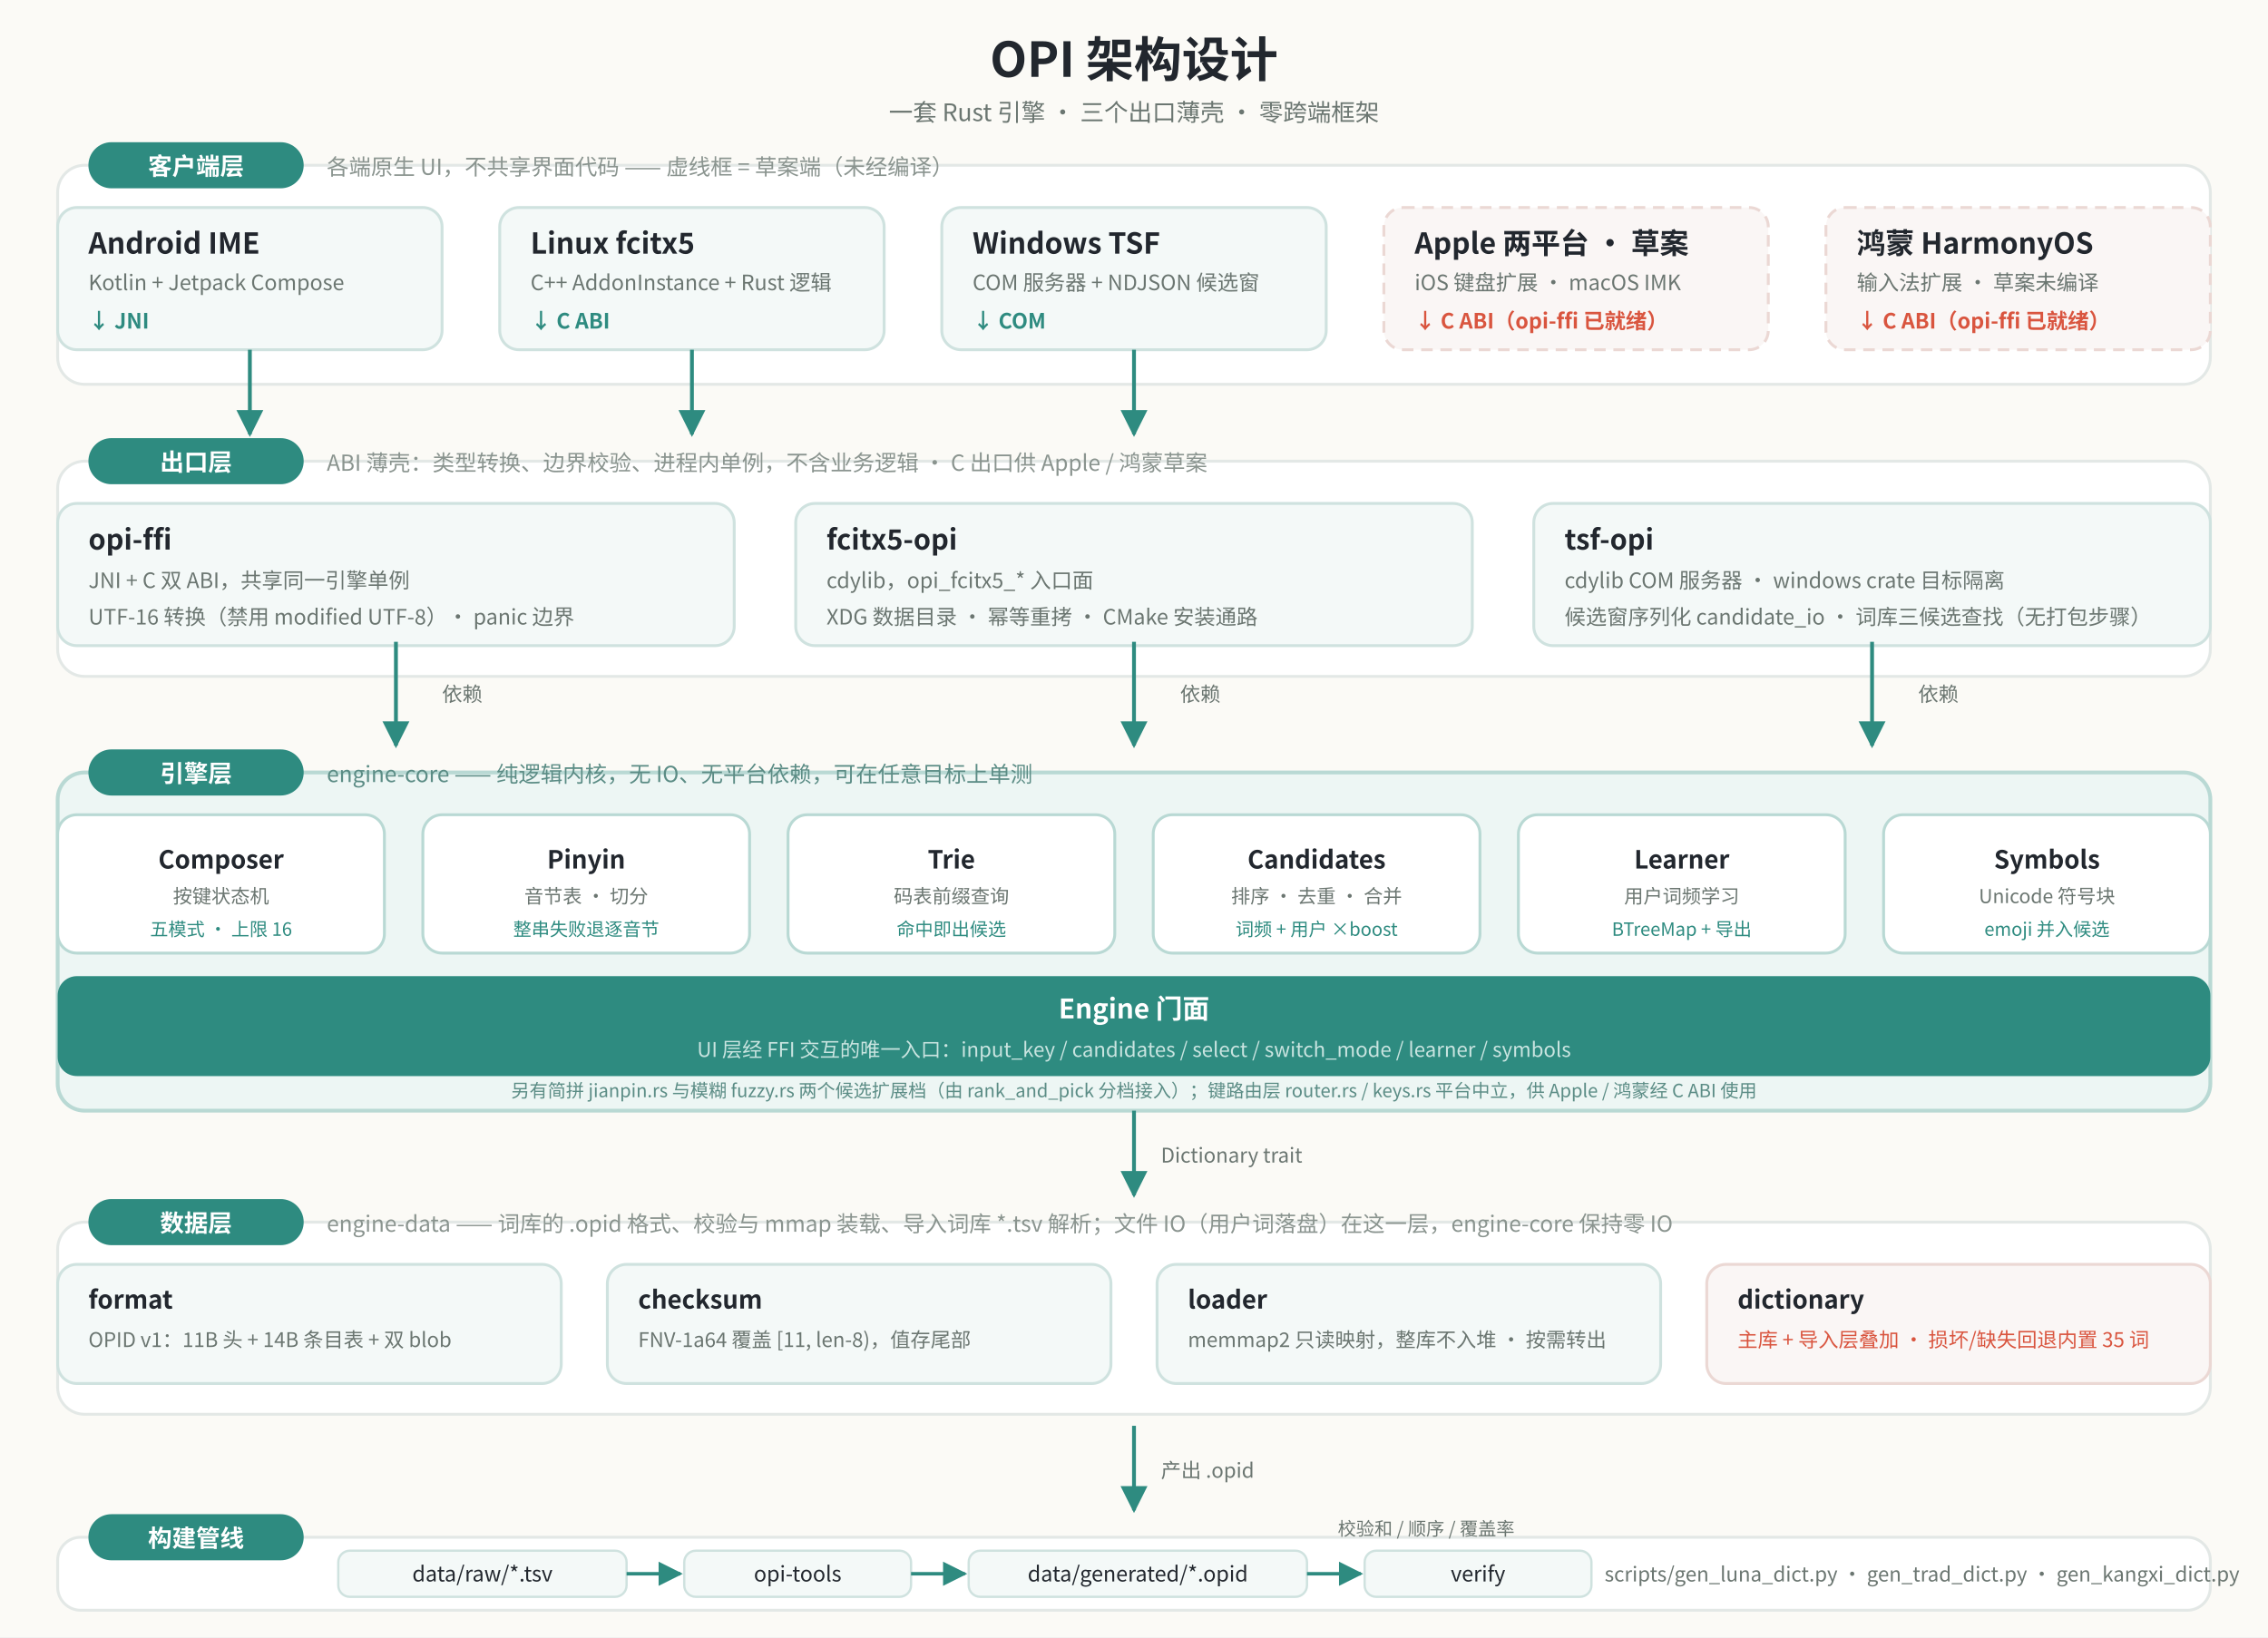
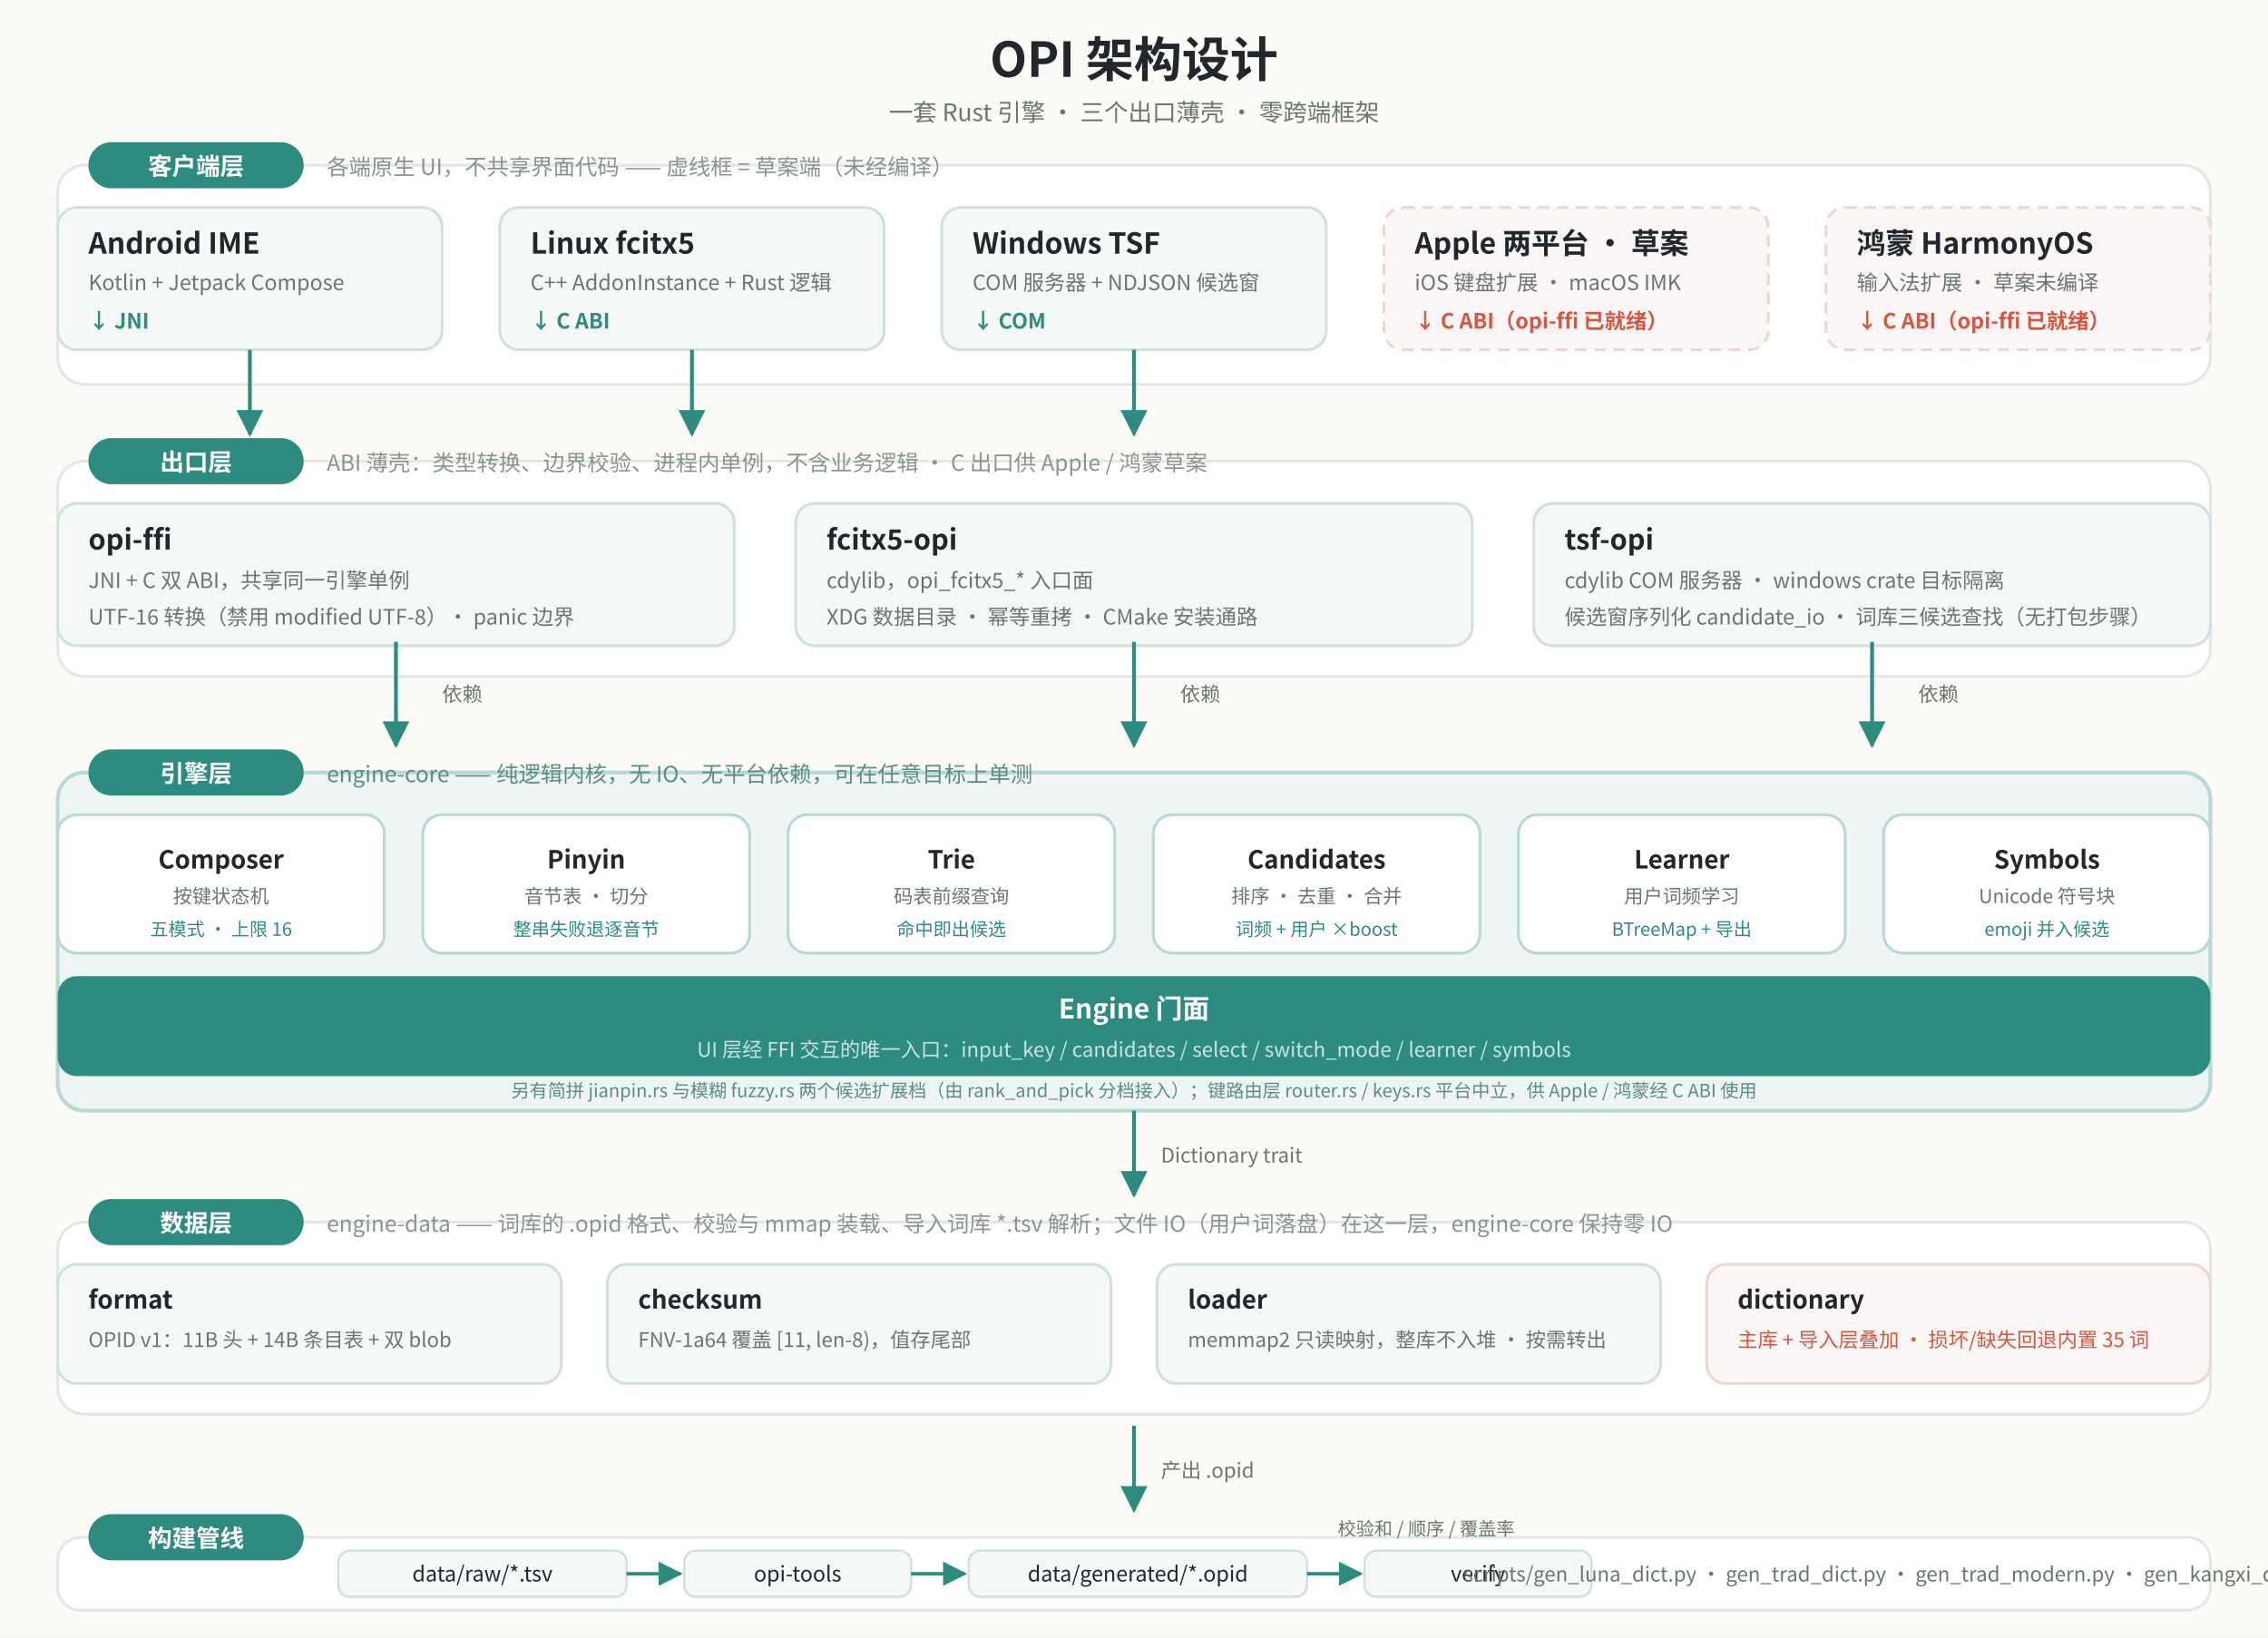
<svg xmlns="http://www.w3.org/2000/svg" viewBox="0 0 1180 852" width="1180" height="852" role="img" aria-labelledby="archTitle archDesc">
  <defs>
    <marker id="arw" viewBox="0 0 10 10" refX="9" refY="5" markerWidth="7" markerHeight="7" orient="auto-start-reverse">
      <path d="M0 0 L10 5 L0 10 z" fill="#2E8B80" />
    </marker>
    <marker id="arwA" viewBox="0 0 10 10" refX="9" refY="5" markerWidth="7" markerHeight="7" orient="auto-start-reverse">
      <path d="M0 0 L10 5 L0 10 z" fill="#D9553F" />
    </marker>
  </defs>
  <rect width="1180" height="852" fill="#FBFAF6" />
  <g font-family="'Noto Sans CJK SC','Source Han Sans SC','PingFang SC','Microsoft YaHei',-apple-system,'Segoe UI',sans-serif">
    <text x="590" y="40" text-anchor="middle" font-size="25" font-weight="700" fill="#22272E">OPI 架构设计</text>
    <text x="590" y="63" text-anchor="middle" font-size="12.5" fill="#6B7671">一套 Rust 引擎 · 三个出口薄壳 · 零跨端框架</text>
    <rect x="30" y="86" width="1120" height="114" rx="14" fill="#FFFFFF" stroke="#E3E8E6" stroke-width="1.5" />
    <rect x="46" y="74" width="112" height="24" rx="12" fill="#2E8B80" />
    <text x="102" y="91" text-anchor="middle" font-size="12.5" font-weight="700" fill="#FFFFFF">客户端层</text>
    <text x="170" y="91" font-size="11.5" fill="#8A948F">各端原生 UI，不共享界面代码 —— 虚线框 = 草案端（未经编译）</text>
    <g>
      <rect x="30" y="108" width="200" height="74" rx="10" fill="#F4F9F8" stroke="#CFE2DF" stroke-width="1.5" />
      <text x="46" y="132" font-size="15" font-weight="700" fill="#22272E">Android IME</text>
      <text x="46" y="151" font-size="11" fill="#6B7671">Kotlin + Jetpack Compose</text>
      <text x="46" y="171" font-size="11" font-weight="700" fill="#2E8B80">↓ JNI</text>
    </g>
    <g>
      <rect x="260" y="108" width="200" height="74" rx="10" fill="#F4F9F8" stroke="#CFE2DF" stroke-width="1.5" />
      <text x="276" y="132" font-size="15" font-weight="700" fill="#22272E">Linux fcitx5</text>
      <text x="276" y="151" font-size="11" fill="#6B7671">C++ AddonInstance + Rust 逻辑</text>
      <text x="276" y="171" font-size="11" font-weight="700" fill="#2E8B80">↓ C ABI</text>
    </g>
    <g>
      <rect x="490" y="108" width="200" height="74" rx="10" fill="#F4F9F8" stroke="#CFE2DF" stroke-width="1.5" />
      <text x="506" y="132" font-size="15" font-weight="700" fill="#22272E">Windows TSF</text>
      <text x="506" y="151" font-size="11" fill="#6B7671">COM 服务器 + NDJSON 候选窗</text>
      <text x="506" y="171" font-size="11" font-weight="700" fill="#2E8B80">↓ COM</text>
    </g>
    <g>
      <rect x="720" y="108" width="200" height="74" rx="10" fill="#FAF6F5" stroke="#EBD8D4" stroke-width="1.5" stroke-dasharray="6 4" />
      <text x="736" y="132" font-size="15" font-weight="700" fill="#22272E">Apple 两平台 · 草案</text>
      <text x="736" y="151" font-size="11" fill="#6B7671">iOS 键盘扩展 · macOS IMK</text>
      <text x="736" y="171" font-size="11" font-weight="700" fill="#D9553F">↓ C ABI（opi-ffi 已就绪）</text>
    </g>
    <g>
      <rect x="950" y="108" width="200" height="74" rx="10" fill="#FAF6F5" stroke="#EBD8D4" stroke-width="1.5" stroke-dasharray="6 4" />
      <text x="966" y="132" font-size="15" font-weight="700" fill="#22272E">鸿蒙 HarmonyOS</text>
      <text x="966" y="151" font-size="11" fill="#6B7671">输入法扩展 · 草案未编译</text>
      <text x="966" y="171" font-size="11" font-weight="700" fill="#D9553F">↓ C ABI（opi-ffi 已就绪）</text>
    </g>
    <g stroke="#2E8B80" stroke-width="2" marker-end="url(#arw)">
      <path d="M130 182 L130 226" />
      <path d="M360 182 L360 226" />
      <path d="M590 182 L590 226" />
    </g>
    <rect x="30" y="240" width="1120" height="112" rx="14" fill="#FFFFFF" stroke="#E3E8E6" stroke-width="1.5" />
    <rect x="46" y="228" width="112" height="24" rx="12" fill="#2E8B80" />
    <text x="102" y="245" text-anchor="middle" font-size="12.5" font-weight="700" fill="#FFFFFF">出口层</text>
    <text x="170" y="245" font-size="11.5" fill="#8A948F">ABI 薄壳：类型转换、边界校验、进程内单例，不含业务逻辑 · C 出口供 Apple / 鸿蒙草案</text>
    <g>
      <rect x="30" y="262" width="352" height="74" rx="10" fill="#F4F9F8" stroke="#CFE2DF" stroke-width="1.5" />
      <text x="46" y="286" font-size="14.5" font-weight="700" fill="#22272E">opi-ffi</text>
      <text x="46" y="306" font-size="11" fill="#6B7671">JNI + C 双 ABI，共享同一引擎单例</text>
      <text x="46" y="325" font-size="11" fill="#6B7671">UTF-16 转换（禁用 modified UTF-8）· panic 边界</text>
    </g>
    <g>
      <rect x="414" y="262" width="352" height="74" rx="10" fill="#F4F9F8" stroke="#CFE2DF" stroke-width="1.5" />
      <text x="430" y="286" font-size="14.5" font-weight="700" fill="#22272E">fcitx5-opi</text>
      <text x="430" y="306" font-size="11" fill="#6B7671">cdylib，opi_fcitx5_* 入口面</text>
      <text x="430" y="325" font-size="11" fill="#6B7671">XDG 数据目录 · 幂等重拷 · CMake 安装通路</text>
    </g>
    <g>
      <rect x="798" y="262" width="352" height="74" rx="10" fill="#F4F9F8" stroke="#CFE2DF" stroke-width="1.5" />
      <text x="814" y="286" font-size="14.5" font-weight="700" fill="#22272E">tsf-opi</text>
      <text x="814" y="306" font-size="11" fill="#6B7671">cdylib COM 服务器 · windows crate 目标隔离</text>
      <text x="814" y="325" font-size="11" fill="#6B7671">候选窗序列化 candidate_io · 词库三候选查找（无打包步骤）</text>
    </g>
    <g stroke="#2E8B80" stroke-width="2" marker-end="url(#arw)">
      <path d="M206 334 L206 388" />
      <path d="M590 334 L590 388" />
      <path d="M974 334 L974 388" />
    </g>
    <text x="230" y="365" font-size="10.5" fill="#6B7671">依赖</text>
    <text x="614" y="365" font-size="10.5" fill="#6B7671">依赖</text>
    <text x="998" y="365" font-size="10.5" fill="#6B7671">依赖</text>
    <rect x="30" y="402" width="1120" height="176" rx="14" fill="#EDF6F4" stroke="#B9D9D4" stroke-width="2" />
    <rect x="46" y="390" width="112" height="24" rx="12" fill="#2E8B80" />
    <text x="102" y="407" text-anchor="middle" font-size="12.5" font-weight="700" fill="#FFFFFF">引擎层</text>
    <text x="170" y="407" font-size="11.5" fill="#5B8C85">engine-core —— 纯逻辑内核，无 IO、无平台依赖，可在任意目标上单测</text>
    <g fill="#FFFFFF" stroke="#B9D9D4" stroke-width="1.5">
      <rect x="30" y="424" width="170" height="72" rx="10" />
      <rect x="220" y="424" width="170" height="72" rx="10" />
      <rect x="410" y="424" width="170" height="72" rx="10" />
      <rect x="600" y="424" width="170" height="72" rx="10" />
      <rect x="790" y="424" width="170" height="72" rx="10" />
      <rect x="980" y="424" width="170" height="72" rx="10" />
    </g>
    <g text-anchor="middle" fill="#22272E">
      <text x="115" y="452" font-size="13" font-weight="700">Composer</text>
      <text x="305" y="452" font-size="13" font-weight="700">Pinyin</text>
      <text x="495" y="452" font-size="13" font-weight="700">Trie</text>
      <text x="685" y="452" font-size="13" font-weight="700">Candidates</text>
      <text x="875" y="452" font-size="13" font-weight="700">Learner</text>
      <text x="1065" y="452" font-size="13" font-weight="700">Symbols</text>
    </g>
    <g text-anchor="middle" fill="#6B7671" font-size="10">
      <text x="115" y="470">按键状态机</text>
      <text x="305" y="470">音节表 · 切分</text>
      <text x="495" y="470">码表前缀查询</text>
      <text x="685" y="470">排序 · 去重 · 合并</text>
      <text x="875" y="470">用户词频学习</text>
      <text x="1065" y="470">Unicode 符号块</text>
    </g>
    <g text-anchor="middle" fill="#2E8B80" font-size="9.5">
      <text x="115" y="487">五模式 · 上限 16</text>
      <text x="305" y="487">整串失败退逐音节</text>
      <text x="495" y="487">命中即出候选</text>
      <text x="685" y="487">词频 + 用户 ×boost</text>
      <text x="875" y="487">BTreeMap + 导出</text>
      <text x="1065" y="487">emoji 并入候选</text>
    </g>
    <rect x="30" y="508" width="1120" height="52" rx="10" fill="#2E8B80" />
    <text x="590" y="530" text-anchor="middle" font-size="14" font-weight="700" fill="#FFFFFF">Engine 门面</text>
    <text x="590" y="550" text-anchor="middle" font-size="10.5" fill="#C9E4E0">UI 层经 FFI 交互的唯一入口：input_key / candidates / select / switch_mode / learner / symbols</text>
    <text x="590" y="571" text-anchor="middle" font-size="9.5" fill="#5B8C85">另有简拼 jianpin.rs 与模糊 fuzzy.rs 两个候选扩展档（由 rank_and_pick 分档接入）；键路由层 router.rs / keys.rs 平台中立，供 Apple / 鸿蒙经 C ABI 使用</text>
    <path d="M590 578 L590 622" stroke="#2E8B80" stroke-width="2" marker-end="url(#arw)" />
    <text x="604" y="605" font-size="10.5" fill="#6B7671">Dictionary trait</text>
    <rect x="30" y="636" width="1120" height="100" rx="14" fill="#FFFFFF" stroke="#E3E8E6" stroke-width="1.5" />
    <rect x="46" y="624" width="112" height="24" rx="12" fill="#2E8B80" />
    <text x="102" y="641" text-anchor="middle" font-size="12.5" font-weight="700" fill="#FFFFFF">数据层</text>
    <text x="170" y="641" font-size="11.5" fill="#8A948F">engine-data —— 词库的 .opid 格式、校验与 mmap 装载、导入词库 *.tsv 解析；文件 IO（用户词落盘）在这一层，engine-core 保持零 IO</text>
    <g>
      <rect x="30" y="658" width="262" height="62" rx="10" fill="#F4F9F8" stroke="#CFE2DF" stroke-width="1.5" />
      <text x="46" y="681" font-size="13" font-weight="700" fill="#22272E">format</text>
      <text x="46" y="701" font-size="10.5" fill="#6B7671">OPID v1：11B 头 + 14B 条目表 + 双 blob</text>
    </g>
    <g>
      <rect x="316" y="658" width="262" height="62" rx="10" fill="#F4F9F8" stroke="#CFE2DF" stroke-width="1.5" />
      <text x="332" y="681" font-size="13" font-weight="700" fill="#22272E">checksum</text>
      <text x="332" y="701" font-size="10.5" fill="#6B7671">FNV-1a64 覆盖 [11, len-8)，值存尾部</text>
    </g>
    <g>
      <rect x="602" y="658" width="262" height="62" rx="10" fill="#F4F9F8" stroke="#CFE2DF" stroke-width="1.5" />
      <text x="618" y="681" font-size="13" font-weight="700" fill="#22272E">loader</text>
      <text x="618" y="701" font-size="10.5" fill="#6B7671">memmap2 只读映射，整库不入堆 · 按需转出</text>
    </g>
    <g>
      <rect x="888" y="658" width="262" height="62" rx="10" fill="#FAF6F5" stroke="#EBD8D4" stroke-width="1.5" />
      <text x="904" y="681" font-size="13" font-weight="700" fill="#22272E">dictionary</text>
      <text x="904" y="701" font-size="10.5" fill="#D9553F">主库 + 导入层叠加 · 损坏/缺失回退内置 35 词</text>
    </g>
    <path d="M590 742 L590 786" stroke="#2E8B80" stroke-width="2" marker-end="url(#arw)" />
    <text x="604" y="769" font-size="10.5" fill="#6B7671">产出 .opid</text>
    <rect x="30" y="800" width="1120" height="38" rx="12" fill="#FFFFFF" stroke="#E3E8E6" stroke-width="1.5" />
    <rect x="46" y="788" width="112" height="24" rx="12" fill="#2E8B80" />
    <text x="102" y="805" text-anchor="middle" font-size="12.5" font-weight="700" fill="#FFFFFF">构建管线</text>
    <g font-size="11" fill="#22272E">
      <rect x="176" y="807" width="150" height="24" rx="6" fill="#F4F9F8" stroke="#CFE2DF" stroke-width="1.2" />
      <text x="251" y="823" text-anchor="middle">data/raw/*.tsv</text>
      <rect x="356" y="807" width="118" height="24" rx="6" fill="#F4F9F8" stroke="#CFE2DF" stroke-width="1.2" />
      <text x="415" y="823" text-anchor="middle">opi-tools</text>
      <rect x="504" y="807" width="176" height="24" rx="6" fill="#F4F9F8" stroke="#CFE2DF" stroke-width="1.2" />
      <text x="592" y="823" text-anchor="middle">data/generated/*.opid</text>
      <rect x="710" y="807" width="118" height="24" rx="6" fill="#F4F9F8" stroke="#CFE2DF" stroke-width="1.2" />
      <text x="769" y="823" text-anchor="middle">verify</text>
    </g>
    <g stroke="#2E8B80" stroke-width="1.8" marker-end="url(#arw)" fill="none">
      <path d="M326 819 L354 819" />
      <path d="M474 819 L502 819" />
      <path d="M680 819 L708 819" />
    </g>
    <text x="742" y="799" text-anchor="middle" font-size="9.5" fill="#6B7671">校验和 / 顺序 / 覆盖率</text>
-     <text x="1000" y="823" text-anchor="middle" font-size="10.5" fill="#6B7671">scripts/gen_luna_dict.py · gen_trad_dict.py · gen_kangxi_dict.py</text>
+     <text x="1000" y="823" text-anchor="middle" font-size="10.5" fill="#6B7671">scripts/gen_luna_dict.py · gen_trad_dict.py · gen_trad_modern.py · gen_kangxi_dict.py/extra</text>
  </g>
</svg>
